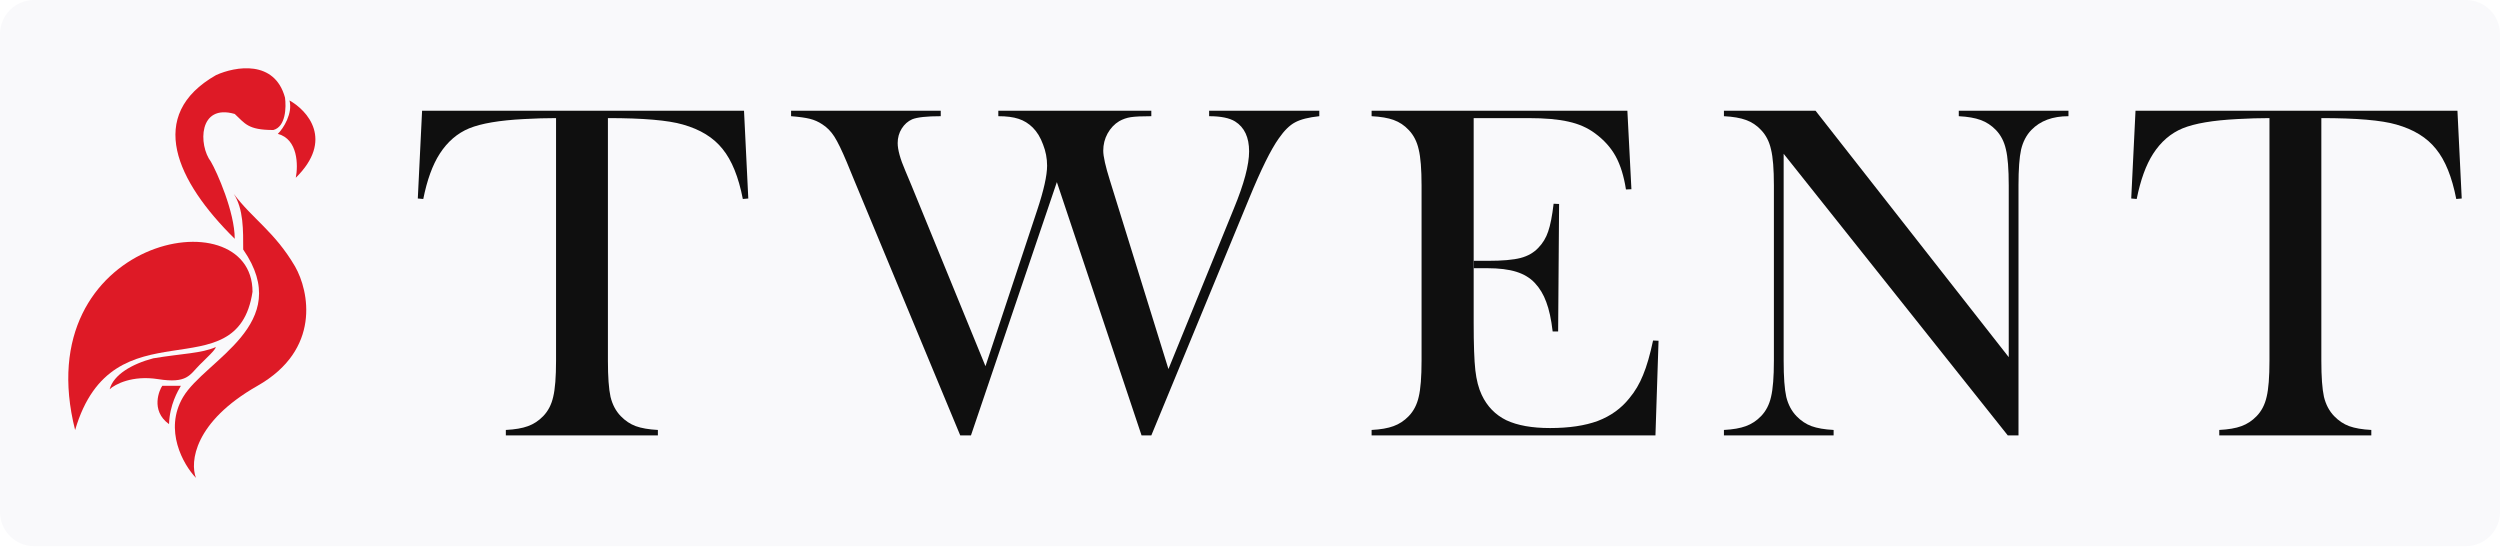
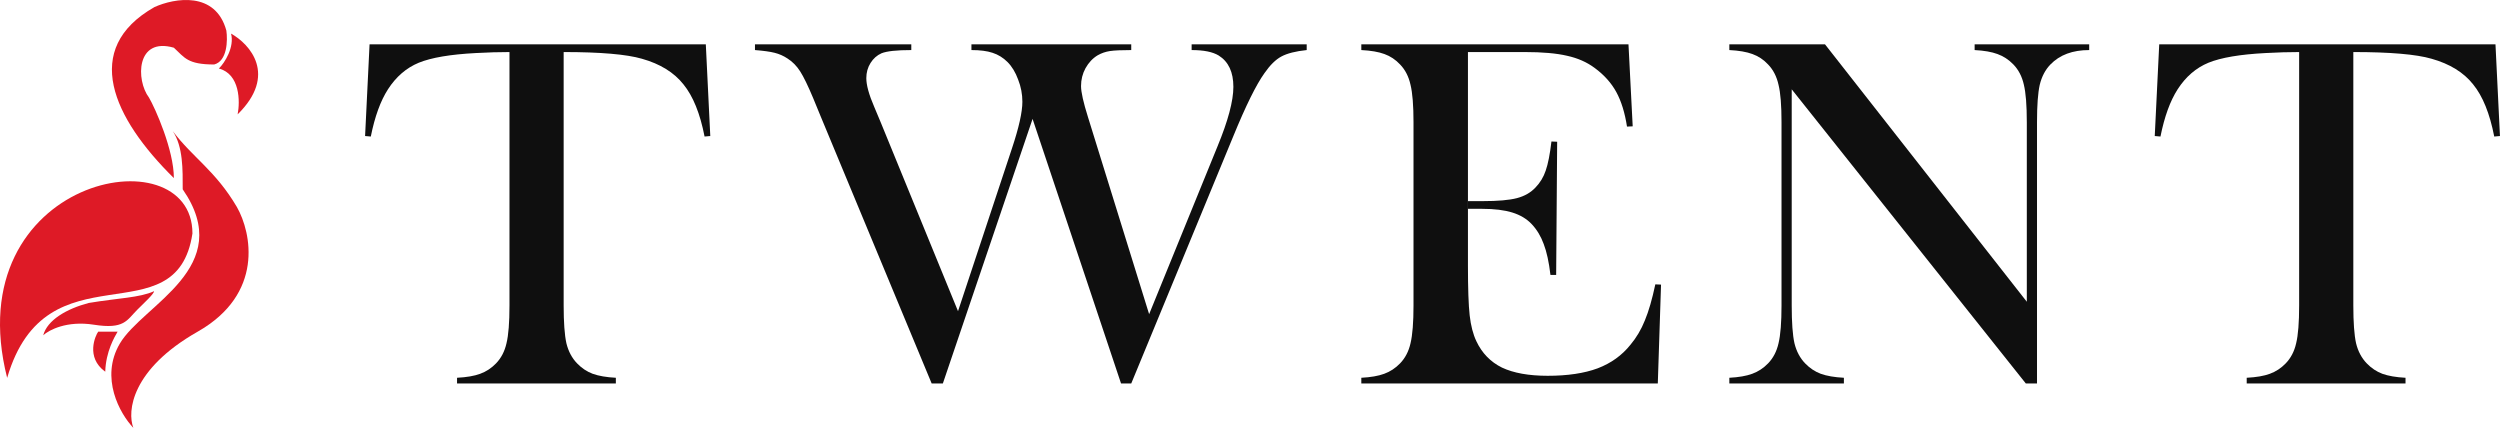
- <svg xmlns="http://www.w3.org/2000/svg" width="1831" height="400" viewBox="0 0 1831 400" fill="none">
-   <rect width="1831" height="400" rx="25" fill="#F9F9FB" />
-   <path d="M216.145 195.224C226.385 213.301 235.212 256.079 188.599 282.57C141.986 309.062 139.112 338.562 143.502 350C134.076 340.138 119.954 314.909 133.995 290.969C150.084 263.538 216.145 237.697 178.117 182.746C178.117 169.032 178.454 153.002 171.165 141.956C170.635 141.249 170.108 140.529 169.585 139.793C170.148 140.49 170.674 141.212 171.165 141.956C185.038 160.462 201.161 169.676 216.145 195.224Z" fill="#DE1A26" />
-   <path d="M154.472 118.437C158.835 125.875 171.918 155.207 171.918 174.884C129.201 132.834 106.693 84.296 158.287 54.973C172.437 48.59 201.15 43.625 208.727 71.461C209.702 78.372 209.361 92.799 200.195 95.217C181.474 95.217 179.475 90.418 171.918 83.459C145.347 75.78 145.209 106.199 154.472 118.437Z" fill="#DE1A26" />
-   <path d="M212.001 73.564C214.536 82.877 207.613 94.082 203.469 98.04C218.29 101.949 218.42 121.105 216.632 130.195C244.714 102.551 225.246 80.922 212.001 73.564Z" fill="#DE1A26" />
-   <path d="M184.943 213.702C173.729 288.09 82.56 220.9 55.015 314.965C19.425 174.347 184.943 142.672 184.943 213.702Z" fill="#DE1A26" />
-   <path d="M123.802 310.646C124.214 296.429 130.406 286.126 132.46 282.57L118.854 282.57C116.999 285.096 109.784 300.549 123.802 310.646Z" fill="#DE1A26" />
-   <path d="M158.023 254.19C147.69 258.847 133.171 258.929 112.257 262.431C96.59 266.552 83.158 274.45 80.304 285.096C84.29 281.387 96.961 274.712 115.762 277.679C137.202 281.062 138.851 274.588 146.272 267.17C151.014 262.431 158.023 256.044 158.023 254.19Z" fill="#DE1A26" />
-   <path d="M407.248 86.498C399.929 86.498 392.087 86.731 383.722 87.195C365.831 88.124 352.471 90.389 343.641 93.99C334.928 97.59 327.725 103.804 322.032 112.631C316.804 120.761 312.796 131.795 310.008 145.732L306 145.383L309.137 81.098H544.917L548.053 145.383L544.045 145.732C540.909 129.588 535.971 117.393 529.233 109.146C522.611 100.784 512.91 94.803 500.131 91.202C489.326 88.066 471.029 86.498 445.237 86.498V264.199C445.237 276.045 445.876 284.872 447.154 290.68C448.548 296.371 451.046 301.074 454.648 304.791C457.901 308.159 461.56 310.598 465.626 312.108C469.809 313.618 475.211 314.547 481.833 314.896V318.903H370.478V314.896C377.216 314.547 382.618 313.618 386.684 312.108C390.867 310.598 394.584 308.159 397.837 304.791C401.439 301.074 403.879 296.371 405.157 290.68C406.551 284.988 407.248 276.162 407.248 264.199V86.498Z" fill="#0F0F0F" />
-   <path d="M579.386 81.098H688.999V85.105C678.775 85.105 671.805 85.86 668.087 87.369C664.95 88.763 662.394 91.028 660.419 94.164C658.444 97.3 657.457 100.842 657.457 104.791C657.457 109.669 659.316 116.405 663.033 125L667.564 135.801L721.76 268.206L759.576 154.094C764.455 139.46 766.895 128.542 766.895 121.342C766.895 115.999 765.907 110.831 763.932 105.836C762.074 100.726 759.576 96.603 756.439 93.467C753.418 90.447 749.933 88.299 745.983 87.021C742.149 85.743 737.212 85.105 731.171 85.105V81.098H843.223V85.105C836.368 85.105 831.373 85.337 828.236 85.802C825.216 86.266 822.369 87.253 819.697 88.763C816.212 90.854 813.365 93.874 811.158 97.822C809.067 101.655 808.021 105.836 808.021 110.366C808.021 114.547 809.648 121.806 812.901 132.143L855.77 270.296L903.693 152.7C911.128 134.698 914.846 120.761 914.846 110.889C914.846 100.552 911.418 93.235 904.564 88.937C900.382 86.382 894.05 85.105 885.569 85.105V81.098H966.254V85.105C958.47 85.918 952.545 87.427 948.479 89.634C944.529 91.725 940.579 95.616 936.629 101.307C930.82 109.437 923.559 124.129 914.846 145.383L843.223 318.903H836.078L774.04 133.362L711.13 318.903H703.288L625.392 131.446L620.164 118.728C616.563 110.134 613.542 103.92 611.102 100.087C608.663 96.254 605.7 93.235 602.215 91.028C599.427 89.17 596.406 87.834 593.153 87.021C589.9 86.208 585.311 85.569 579.386 85.105V81.098Z" fill="#0F0F0F" />
-   <path d="M1306.35 112.631V264.199C1306.35 276.162 1306.99 284.988 1308.27 290.68C1309.66 296.371 1312.16 301.074 1315.76 304.791C1319.01 308.159 1322.67 310.598 1326.74 312.108C1330.92 313.618 1336.32 314.547 1342.94 314.896V318.903H1262.61V314.896C1269.23 314.547 1274.57 313.618 1278.64 312.108C1282.82 310.598 1286.54 308.159 1289.79 304.791C1293.39 301.074 1295.83 296.371 1297.11 290.68C1298.51 284.872 1299.2 276.045 1299.2 264.199V135.627C1299.2 123.897 1298.51 115.186 1297.11 109.495C1295.83 103.688 1293.39 98.926 1289.79 95.209C1286.66 91.841 1283 89.402 1278.81 87.892C1274.75 86.382 1269.35 85.453 1262.61 85.105V81.098H1329.7L1471.2 261.585V135.801C1471.2 123.839 1470.51 115.012 1469.11 109.321C1467.83 103.63 1465.39 98.926 1461.79 95.209C1458.54 91.841 1454.82 89.402 1450.64 87.892C1446.57 86.382 1441.23 85.453 1434.61 85.105V81.098H1514.94V85.105C1503.33 85.105 1494.26 88.473 1487.76 95.209C1484.16 98.926 1481.66 103.688 1480.26 109.495C1478.99 115.186 1478.35 123.897 1478.35 135.627V318.903H1470.51L1306.35 112.631Z" fill="#0F0F0F" />
-   <path d="M1662.16 86.498C1654.84 86.498 1647 86.731 1638.64 87.195C1620.74 88.124 1607.38 90.389 1598.56 93.99C1589.84 97.59 1582.64 103.804 1576.95 112.631C1571.72 120.761 1567.71 131.795 1564.92 145.732L1560.91 145.383L1564.05 81.098H1799.83L1802.97 145.383L1798.96 145.732C1795.82 129.588 1790.89 117.393 1784.15 109.146C1777.52 100.784 1767.82 94.803 1755.04 91.202C1744.24 88.066 1725.94 86.498 1700.15 86.498V264.199C1700.15 276.045 1700.79 284.872 1702.07 290.68C1703.46 296.371 1705.96 301.074 1709.56 304.791C1712.81 308.159 1716.47 310.598 1720.54 312.108C1724.72 313.618 1730.12 314.547 1736.75 314.896V318.903H1625.39V314.896C1632.13 314.547 1637.53 313.618 1641.6 312.108C1645.78 310.598 1649.5 308.159 1652.75 304.791C1656.35 301.074 1658.79 296.371 1660.07 290.68C1661.46 284.988 1662.16 276.162 1662.16 264.199V86.498Z" fill="#0F0F0F" />
-   <path fill-rule="evenodd" clip-rule="evenodd" d="M1194.85 138.589L1191.89 81.098H1004.56V85.105C1011.3 85.453 1016.7 86.382 1020.76 87.892C1024.95 89.402 1028.61 91.841 1031.74 95.209C1035.34 98.926 1037.78 103.688 1039.06 109.495C1040.46 115.186 1041.15 123.955 1041.15 135.801V264.199C1041.15 276.045 1040.46 284.872 1039.06 290.68C1037.78 296.371 1035.34 301.074 1031.74 304.791C1028.49 308.159 1024.77 310.598 1020.59 312.108C1016.52 313.618 1011.18 314.547 1004.56 314.896V318.903H1212.45L1214.72 249.565L1210.71 249.39C1208.5 259.843 1206.06 268.264 1203.39 274.652C1200.84 281.04 1197.47 286.731 1193.29 291.725C1187.36 299.158 1179.69 304.675 1170.28 308.275C1160.87 311.76 1149.2 313.502 1135.26 313.502C1122.01 313.502 1111.32 311.585 1103.19 307.753C1095.17 303.804 1089.19 297.648 1085.24 289.286C1082.92 284.408 1081.35 278.368 1080.54 271.167C1079.72 263.85 1079.32 252.236 1079.32 236.324V196.429V191.028V86.498H1119.22C1131.54 86.498 1141.41 87.369 1148.85 89.112C1156.28 90.738 1162.73 93.583 1168.19 97.648C1174.81 102.526 1179.87 108.159 1183.35 114.547C1186.84 120.935 1189.34 129.007 1190.85 138.763L1194.85 138.589Z" fill="#0F0F0F" />
-   <path d="M1089.77 191.028H1079.32V196.429H1089.25C1097.85 196.429 1104.93 197.3 1110.51 199.042C1116.09 200.784 1120.62 203.513 1124.1 207.23C1127.7 211.063 1130.49 215.709 1132.47 221.167C1134.56 226.626 1136.13 233.827 1137.17 242.77H1141.18L1141.88 149.39L1137.87 149.216C1136.82 158.159 1135.49 164.954 1133.86 169.599C1132.35 174.129 1129.97 178.078 1126.72 181.446C1123.35 185.047 1118.99 187.544 1113.65 188.937C1108.3 190.331 1100.34 191.028 1089.77 191.028Z" fill="#0F0F0F" />
+ <svg xmlns="http://www.w3.org/2000/svg" width="1753" height="300" viewBox="0 0 1753 300" fill="none">
+   <path d="M166.145 145.224C176.385 163.301 185.212 206.079 138.599 232.57C91.986 259.062 89.112 288.562 93.502 300C84.076 290.138 69.954 264.909 83.995 240.969C100.084 213.538 166.145 187.697 128.117 132.746C128.117 119.032 128.454 103.002 121.165 91.956C120.635 91.249 120.108 90.529 119.585 89.793C120.148 90.49 120.674 91.212 121.165 91.956C135.038 110.462 151.161 119.676 166.145 145.224Z" fill="#DE1A26" />
+   <path d="M104.472 68.436C108.835 75.875 121.918 105.207 121.918 124.884C79.201 82.834 56.693 34.296 108.287 4.973C122.437 -1.41 151.15 -6.375 158.727 21.461C159.702 28.372 159.361 42.799 150.195 45.217C131.474 45.217 129.475 40.417 121.918 33.459C95.347 25.78 95.209 56.199 104.472 68.436Z" fill="#DE1A26" />
+   <path d="M162.001 23.564C164.536 32.877 157.613 44.082 153.469 48.04C168.29 51.949 168.42 71.105 166.632 80.195C194.714 52.551 175.246 30.922 162.001 23.564Z" fill="#DE1A26" />
+   <path d="M134.943 163.702C123.729 238.09 32.56 170.9 5.015 264.965C-30.575 124.347 134.943 92.672 134.943 163.702Z" fill="#DE1A26" />
+   <path d="M73.802 260.646C74.214 246.429 80.406 236.126 82.46 232.57L68.854 232.57C66.999 235.096 59.784 250.549 73.802 260.646Z" fill="#DE1A26" />
+   <path d="M108.023 204.19C97.689 208.847 83.171 208.929 62.257 212.431C46.59 216.552 33.158 224.45 30.304 235.096C34.29 231.387 46.961 224.712 65.762 227.679C87.202 231.062 88.851 224.588 96.272 217.17C101.014 212.431 108.023 206.044 108.023 204.19Z" fill="#DE1A26" />
+   <path d="M357.248 36.498C349.929 36.498 342.087 36.731 333.722 37.195C315.831 38.124 302.471 40.389 293.641 43.99C284.928 47.59 277.725 53.804 272.032 62.631C266.804 70.761 262.796 81.794 260.008 95.732L256 95.383L259.137 31.098H494.917L498.053 95.383L494.045 95.732C490.909 79.588 485.971 67.393 479.233 59.146C472.611 50.784 462.91 44.803 450.131 41.202C439.326 38.066 421.029 36.498 395.237 36.498V214.199C395.237 226.045 395.876 234.872 397.154 240.68C398.548 246.371 401.046 251.074 404.648 254.791C407.901 258.159 411.56 260.598 415.626 262.108C419.809 263.618 425.211 264.547 431.833 264.896V268.903H320.478V264.896C327.216 264.547 332.618 263.618 336.684 262.108C340.867 260.598 344.584 258.159 347.837 254.791C351.439 251.074 353.879 246.371 355.157 240.68C356.551 234.988 357.248 226.162 357.248 214.199V36.498Z" fill="#0F0F0F" />
+   <path d="M529.386 31.098H638.999V35.105C628.775 35.105 621.805 35.86 618.087 37.369C614.95 38.763 612.394 41.028 610.419 44.164C608.444 47.3 607.457 50.842 607.457 54.791C607.457 59.669 609.316 66.405 613.033 75L617.564 85.802L671.76 218.206L709.576 104.094C714.455 89.46 716.895 78.543 716.895 71.342C716.895 65.999 715.907 60.831 713.932 55.836C712.074 50.726 709.576 46.603 706.439 43.467C703.418 40.447 699.933 38.299 695.983 37.021C692.149 35.743 687.212 35.105 681.171 35.105V31.098H793.223V35.105C786.368 35.105 781.373 35.337 778.236 35.801C775.216 36.266 772.369 37.253 769.697 38.763C766.212 40.854 763.365 43.873 761.158 47.822C759.067 51.655 758.021 55.836 758.021 60.366C758.021 64.547 759.648 71.806 762.901 82.143L805.77 220.296L853.693 102.7C861.128 84.698 864.846 70.761 864.846 60.889C864.846 50.552 861.418 43.235 854.564 38.937C850.382 36.382 844.05 35.105 835.569 35.105V31.098H916.254V35.105C908.47 35.918 902.545 37.428 898.479 39.634C894.529 41.725 890.579 45.616 886.629 51.307C880.82 59.437 873.559 74.129 864.846 95.383L793.223 268.903H786.078L724.04 83.362L661.13 268.903H653.288L575.392 81.446L570.164 68.728C566.563 60.134 563.542 53.92 561.102 50.087C558.663 46.255 555.7 43.235 552.215 41.028C549.427 39.17 546.406 37.834 543.153 37.021C539.9 36.208 535.311 35.569 529.386 35.105V31.098Z" fill="#0F0F0F" />
+   <path d="M1256.35 62.631V214.199C1256.35 226.162 1256.99 234.988 1258.27 240.68C1259.66 246.371 1262.16 251.074 1265.76 254.791C1269.01 258.159 1272.67 260.598 1276.74 262.108C1280.92 263.618 1286.32 264.547 1292.94 264.896V268.903H1212.61V264.896C1219.23 264.547 1224.57 263.618 1228.64 262.108C1232.82 260.598 1236.54 258.159 1239.79 254.791C1243.39 251.074 1245.83 246.371 1247.11 240.68C1248.51 234.872 1249.2 226.045 1249.2 214.199V85.627C1249.2 73.897 1248.51 65.186 1247.11 59.495C1245.83 53.688 1243.39 48.926 1239.79 45.209C1236.66 41.841 1233 39.402 1228.81 37.892C1224.75 36.382 1219.35 35.453 1212.61 35.105V31.098H1279.7L1421.2 211.585V85.802C1421.2 73.839 1420.51 65.012 1419.11 59.321C1417.83 53.63 1415.39 48.926 1411.79 45.209C1408.54 41.841 1404.82 39.402 1400.64 37.892C1396.57 36.382 1391.23 35.453 1384.61 35.105V31.098H1464.94V35.105C1453.33 35.105 1444.26 38.473 1437.76 45.209C1434.16 48.926 1431.66 53.688 1430.26 59.495C1428.99 65.186 1428.35 73.897 1428.35 85.627V268.903H1420.51L1256.35 62.631Z" fill="#0F0F0F" />
+   <path d="M1612.16 36.498C1604.84 36.498 1597 36.731 1588.64 37.195C1570.74 38.124 1557.38 40.389 1548.56 43.99C1539.84 47.59 1532.64 53.804 1526.95 62.631C1521.72 70.761 1517.71 81.794 1514.92 95.732L1510.91 95.383L1514.05 31.098H1749.83L1752.97 95.383L1748.96 95.732C1745.82 79.588 1740.89 67.393 1734.15 59.146C1727.52 50.784 1717.82 44.803 1705.04 41.202C1694.24 38.066 1675.94 36.498 1650.15 36.498V214.199C1650.15 226.045 1650.79 234.872 1652.07 240.68C1653.46 246.371 1655.96 251.074 1659.56 254.791C1662.81 258.159 1666.47 260.598 1670.54 262.108C1674.72 263.618 1680.12 264.547 1686.75 264.896V268.903H1575.39V264.896C1582.13 264.547 1587.53 263.618 1591.6 262.108C1595.78 260.598 1599.5 258.159 1602.75 254.791C1606.35 251.074 1608.79 246.371 1610.07 240.68C1611.46 234.988 1612.16 226.162 1612.16 214.199V36.498Z" fill="#0F0F0F" />
+   <path fill-rule="evenodd" clip-rule="evenodd" d="M1144.85 88.589L1141.89 31.098H954.557V35.105C961.295 35.453 966.697 36.382 970.764 37.892C974.946 39.402 978.605 41.841 981.742 45.209C985.344 48.926 987.783 53.688 989.061 59.495C990.455 65.186 991.153 73.955 991.153 85.802V214.199C991.153 226.045 990.455 234.872 989.061 240.68C987.783 246.371 985.344 251.074 981.742 254.791C978.489 258.159 974.772 260.598 970.589 262.108C966.523 263.618 961.179 264.547 954.557 264.896V268.903H1162.45L1164.72 199.565L1160.71 199.39C1158.5 209.843 1156.06 218.264 1153.39 224.652C1150.84 231.04 1147.47 236.731 1143.29 241.725C1137.36 249.158 1129.69 254.675 1120.28 258.275C1110.87 261.76 1099.2 263.502 1085.26 263.502C1072.01 263.502 1061.32 261.585 1053.19 257.753C1045.17 253.804 1039.19 247.648 1035.24 239.286C1032.92 234.408 1031.35 228.368 1030.54 221.167C1029.72 213.85 1029.32 202.236 1029.32 186.324V146.429V141.028V36.498H1069.22C1081.54 36.498 1091.41 37.369 1098.85 39.112C1106.28 40.738 1112.73 43.583 1118.19 47.648C1124.81 52.526 1129.87 58.159 1133.35 64.547C1136.84 70.935 1139.34 79.007 1140.85 88.763L1144.85 88.589Z" fill="#0F0F0F" />
+   <path d="M1039.77 141.028H1029.32V146.429H1039.25C1047.85 146.429 1054.93 147.3 1060.51 149.042C1066.09 150.784 1070.62 153.513 1074.1 157.23C1077.7 161.063 1080.49 165.709 1082.47 171.167C1084.56 176.626 1086.13 183.827 1087.17 192.77H1091.18L1091.88 99.39L1087.87 99.216C1086.82 108.159 1085.49 114.954 1083.86 119.599C1082.35 124.129 1079.97 128.078 1076.72 131.446C1073.35 135.047 1068.99 137.544 1063.65 138.937C1058.3 140.331 1050.34 141.028 1039.77 141.028Z" fill="#0F0F0F" />
</svg>
